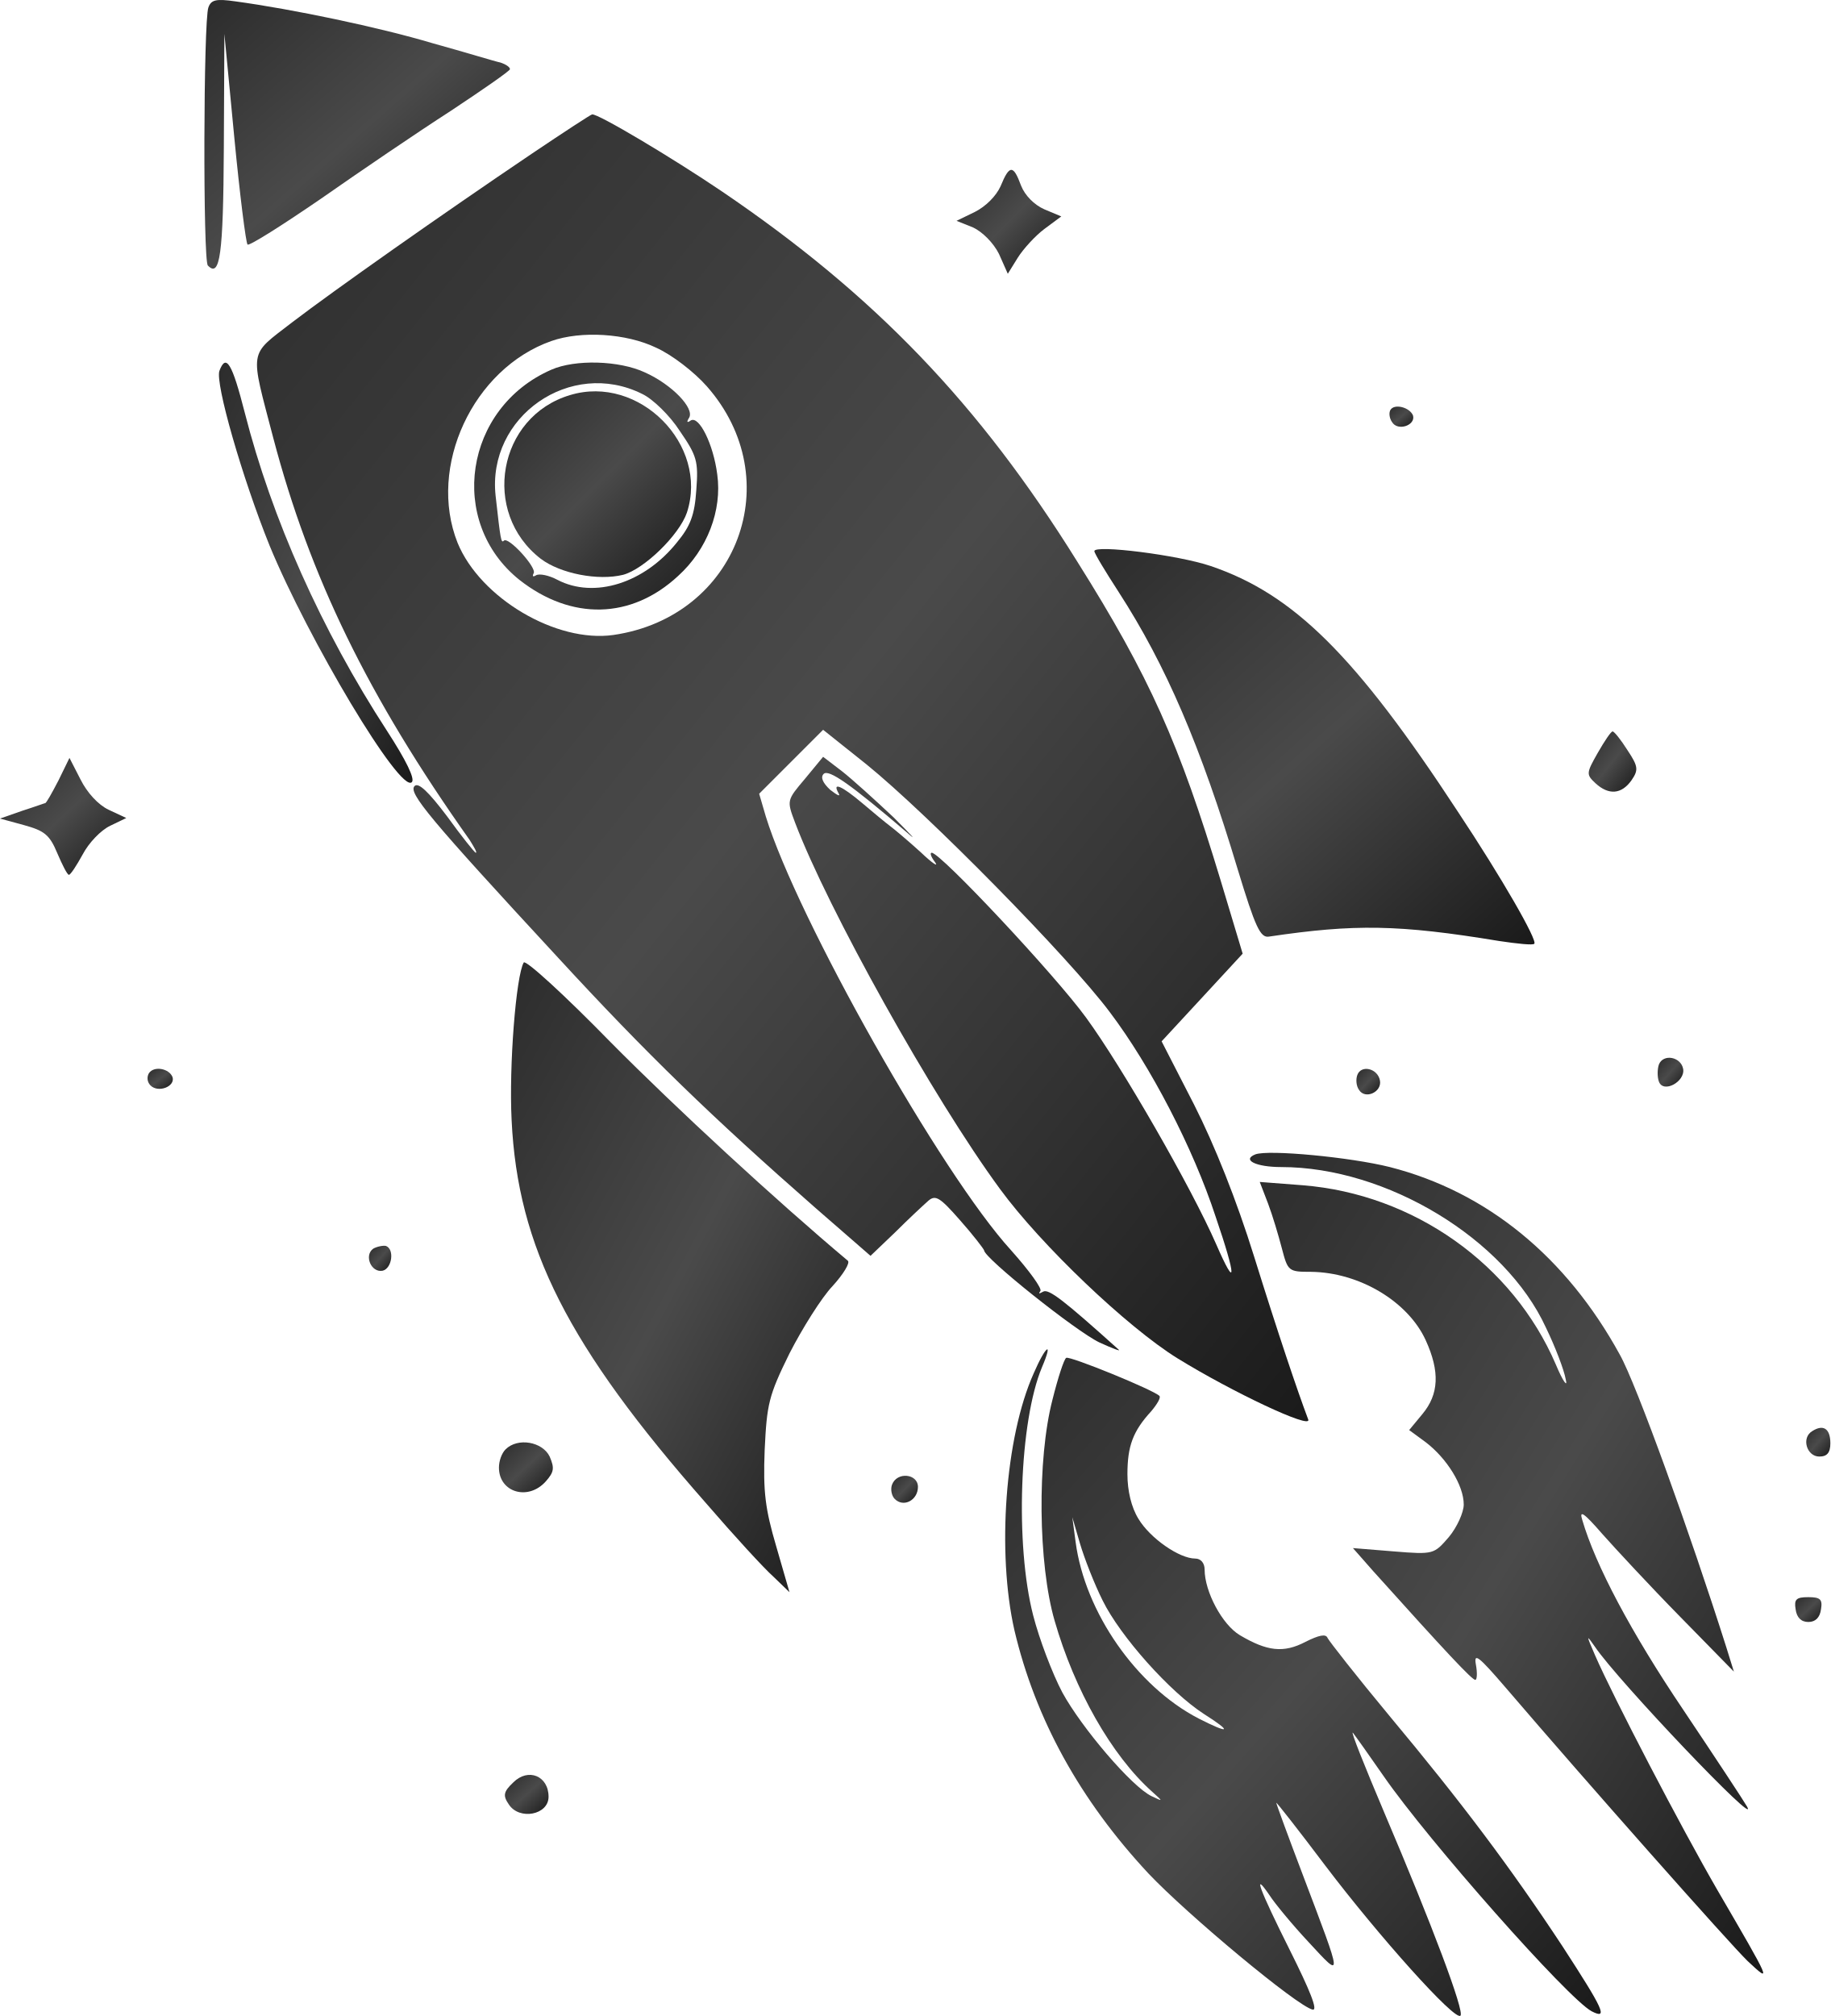
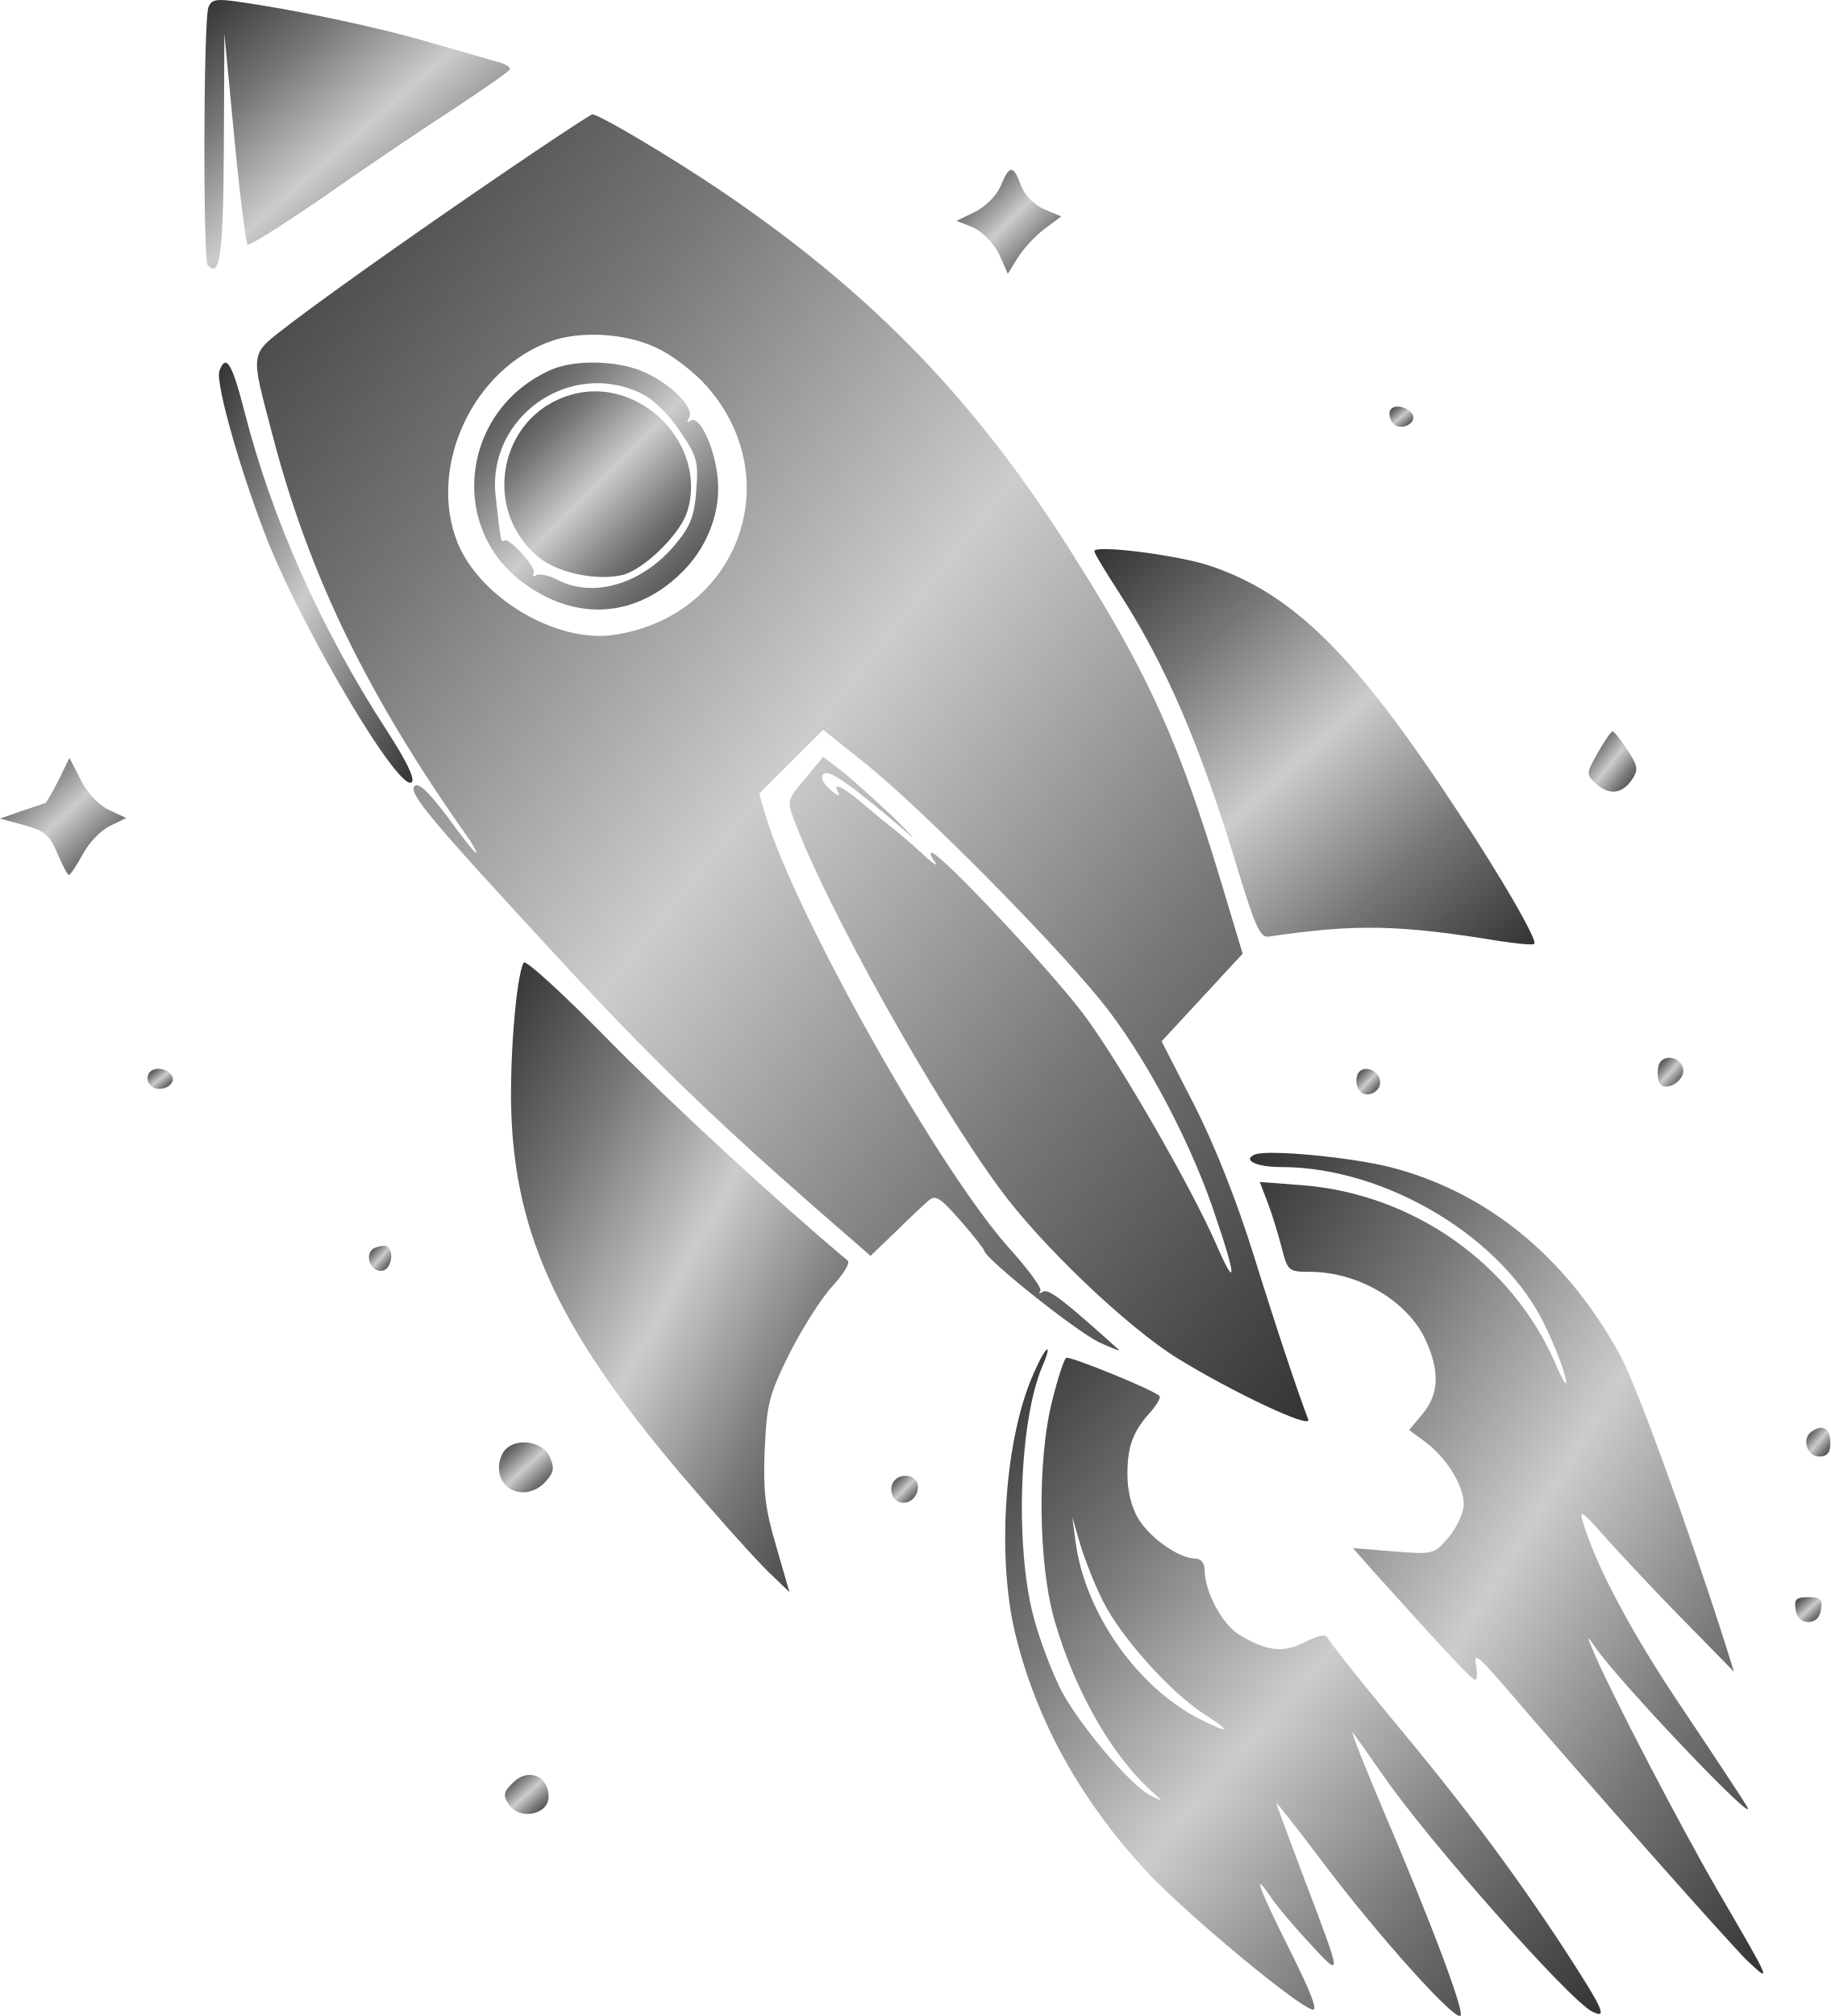
<svg xmlns="http://www.w3.org/2000/svg" width="2408" height="2651" viewBox="0 0 2408 2651">
  <defs>
    <linearGradient id="silverGradient" x1="0%" y1="0%" x2="100%" y2="100%">
-       <stop offset="0%" style="stop-color:#2C2C2C;stop-opacity:1" />
-       <stop offset="50%" style="stop-color:#4A4A4A;stop-opacity:1" />
-       <stop offset="100%" style="stop-color:#1A1A1A;stop-opacity:1" />
+       <stop offset="0%" style="stop-color:#333333;stop-opacity:1" />
+       <stop offset="25%" style="stop-color:#777777;stop-opacity:1" />
+       <stop offset="50%" style="stop-color:#CCCCCC;stop-opacity:1" />
+       <stop offset="75%" style="stop-color:#777777;stop-opacity:1" />
+       <stop offset="100%" style="stop-color:#333333;stop-opacity:1" />
    </linearGradient>
+     <radialGradient id="shimmer" cx="50%" cy="50%" r="50%" fx="50%" fy="50%">
+       <stop offset="0%" style="stop-color:#FFFFFF;stop-opacity:0.1" />
+       <stop offset="100%" style="stop-color:#000000;stop-opacity:0.1" />
+     </radialGradient>
  </defs>
  <path fill-rule="nonzero" fill="url(#silverGradient)" fill-opacity="1" d="M 274.09 9.781 C 267.562 26.461 266.836 342.602 273.363 349.121 C 289.316 365.801 293.664 335.352 294.391 194.68 L 295.117 44.59 L 308.168 180.898 C 315.418 256.309 323.395 319.391 325.57 321.57 C 327.742 323.75 371.25 296.191 422.008 261.391 C 472.762 225.859 549.625 173.648 592.406 146.102 C 635.184 117.82 670.715 93.16 670.715 90.988 C 670.715 88.09 664.914 84.461 658.387 82.289 C 651.141 80.84 611.258 68.512 569.203 56.91 C 498.867 35.879 384.305 11.949 309.617 1.801 C 284.238 -1.82 277.715 -0.379 274.09 9.781 Z M 274.09 9.781 " />
  <path fill-rule="nonzero" fill="url(#silverGradient)" fill-opacity="1" d="M 699.719 201.93 C 579.355 283.141 439.41 381.75 384.305 423.809 C 326.297 468.77 328.469 457.16 359.648 576.809 C 407.508 758.078 483.641 915.43 617.781 1104.68 C 623.582 1114.102 627.938 1121.352 625.762 1121.352 C 624.309 1121.352 606.906 1099.602 588.055 1073.5 C 563.402 1040.871 550.352 1028.539 545.273 1033.621 C 536.57 1042.32 564.129 1075.672 733.797 1259.121 C 850.539 1386.012 936.824 1469.398 1072.422 1588.32 L 1144.93 1651.402 L 1177.559 1620.219 C 1194.961 1602.82 1214.539 1584.691 1221.059 1578.891 C 1230.488 1570.91 1236.289 1574.539 1262.391 1604.27 C 1279.801 1623.84 1293.57 1641.969 1294.301 1644.148 C 1294.301 1654.301 1415.391 1750.738 1445.852 1765.238 C 1463.25 1773.219 1474.852 1777.566 1471.219 1774.664 C 1399.441 1710.133 1379.141 1694.18 1371.879 1698.531 C 1366.809 1701.43 1365.359 1701.43 1368.262 1697.809 C 1371.16 1694.906 1353.762 1670.977 1329.828 1644.148 C 1237.738 1543.359 1048.488 1207.641 1007.16 1073.5 L 998.461 1043.77 L 1082.57 959.66 L 1139.852 1005.34 C 1220.34 1070.602 1405.961 1259.121 1459.621 1330.91 C 1513.281 1401.969 1569.109 1509.281 1598.84 1599.922 C 1626.391 1680.406 1626.391 1697.809 1599.57 1636.172 C 1566.941 1561.488 1475.57 1402.691 1428.441 1338.16 C 1387.84 1282.32 1237.02 1121.352 1225.422 1121.352 C 1222.52 1121.352 1224.691 1127.148 1229.77 1133.68 C 1234.84 1140.93 1226.141 1135.129 1210.91 1120.629 C 1194.961 1106.129 1176.84 1090.898 1171.039 1086.551 C 1165.23 1082.199 1148.559 1068.422 1134.051 1056.09 C 1106.5 1032.891 1094.172 1027.82 1102.879 1043.039 C 1105.77 1048.121 1101.43 1045.941 1092 1038.691 C 1081.84 1029.27 1078.941 1022.02 1083.301 1017.66 C 1089.82 1011.141 1118.102 1030.719 1193.512 1095.25 C 1207.289 1107.57 1199.309 1098.871 1175.379 1074.941 C 1150.73 1051.738 1120.281 1024.191 1107.23 1014.039 L 1082.57 995.191 L 1058.641 1024.191 C 1034.711 1052.469 1034.711 1052.469 1045.59 1081.469 C 1088.371 1194.59 1226.859 1443.301 1315.328 1563.66 C 1368.98 1636.898 1482.102 1744.938 1548.809 1786.266 C 1620.59 1830.5 1725.012 1879.805 1720.66 1866.754 C 1706.16 1828.324 1680.781 1752.914 1649.602 1652.848 C 1626.391 1578.16 1597.391 1505.66 1570.559 1452.719 L 1527.781 1369.34 L 1581.441 1311.328 L 1634.371 1254.051 L 1605.371 1157.609 C 1550.98 977.781 1512.559 890.77 1416.84 738.5 C 1287.77 531.121 1150.73 388.281 949.879 251.961 C 884.617 207.73 786.004 149 778.758 150.441 C 777.305 150.441 741.777 173.648 699.719 201.93 Z M 862.867 457.16 C 883.895 466.59 912.898 489.07 929.578 507.922 C 1037.621 630.461 970.184 811.012 807.035 834.941 C 731.625 845.82 631.562 786.359 601.832 713.852 C 561.953 613.781 622.137 484.719 725.098 448.461 C 764.254 434.68 823.711 438.309 862.867 457.16 Z M 862.867 457.16 " />
  <path fill-rule="nonzero" fill="url(#silverGradient)" fill-opacity="1" d="M 725.098 486.172 C 610.535 536.199 588.055 686.289 683.043 762.43 C 751.199 816.09 830.238 814.641 891.871 757.359 C 930.301 722.551 949.879 671.07 943.352 623.941 C 938.277 584.059 919.422 546.352 908.547 552.871 C 903.473 556.5 902.746 555.059 906.375 549.25 C 913.621 536.93 883.895 505.75 848.367 489.789 C 814.285 473.84 756.277 472.391 725.098 486.172 Z M 844.738 518.07 C 858.516 524.602 880.996 546.352 894.047 566.66 C 916.523 599.281 918.699 606.531 915.801 644.238 C 913.621 677.59 907.82 692.09 890.418 713.121 C 847.641 766.781 781.656 787.809 733.074 762.43 C 722.195 756.629 709.148 753.73 704.793 756.629 C 701.172 758.809 699.719 758.078 701.895 753.73 C 706.246 746.48 668.543 705.148 662.742 710.949 C 659.113 714.57 658.387 710.949 651.863 652.211 C 640.262 547.801 750.477 470.941 844.738 518.07 Z M 844.738 518.07 " />
  <path fill-rule="nonzero" fill="url(#silverGradient)" fill-opacity="1" d="M 749.754 519.52 C 654.766 547.801 632.285 673.969 711.32 734.879 C 737.426 754.449 786.73 763.879 819.363 755.898 C 846.914 748.648 893.32 703.691 903.473 673.969 C 932.477 584.781 840.391 491.969 749.754 519.52 Z M 749.754 519.52 " />
  <path fill-rule="nonzero" fill="url(#silverGradient)" fill-opacity="1" d="M 1316.059 244.711 C 1310.25 257.762 1296.469 271.539 1281.969 278.789 L 1258.051 290.391 L 1279.801 299.09 C 1292.129 304.891 1306.629 319.391 1313.879 333.898 L 1325.48 360 L 1338.531 338.969 C 1345.781 327.371 1361.73 309.969 1373.34 301.27 L 1395.809 284.59 L 1373.34 275.16 C 1360.281 269.359 1347.961 257.031 1342.879 243.98 C 1332.73 216.43 1327.66 216.43 1316.059 244.711 Z M 1316.059 244.711 " />
  <path fill-rule="nonzero" fill="url(#silverGradient)" fill-opacity="1" d="M 288.59 487.621 C 282.789 503.57 318.32 627.559 354.574 717.48 C 405.332 840.738 526.422 1043.77 541.648 1028.539 C 546 1024.191 534.398 1000.262 509.02 961.109 C 422.734 828.41 357.473 681.941 321.941 542.73 C 305.266 477.461 297.293 464.41 288.59 487.621 Z M 288.59 487.621 " />
  <path fill-rule="nonzero" fill="url(#silverGradient)" fill-opacity="1" d="M 1828.699 539.102 C 1826.52 542.73 1827.25 549.98 1830.871 555.059 C 1838.129 567.379 1862.051 559.398 1858.43 546.352 C 1854.07 535.469 1833.77 530.398 1828.699 539.102 Z M 1828.699 539.102 " />
  <path fill-rule="nonzero" fill="url(#silverGradient)" fill-opacity="1" d="M 1439.32 724.719 C 1439.32 727.621 1453.82 751.559 1471.219 778.379 C 1533.578 874.82 1579.27 981.41 1627.84 1143.109 C 1651.051 1219.238 1657.57 1233.75 1669.18 1231.57 C 1781.57 1214.891 1839.57 1215.621 1971.539 1237.371 C 1995.469 1240.988 2016.5 1243.172 2017.949 1240.988 C 2022.301 1236.641 1975.891 1155.43 1917.16 1066.969 C 1782.289 861.039 1701.078 781.281 1592.309 744.301 C 1549.539 729.801 1439.32 716.02 1439.32 724.719 Z M 1439.32 724.719 " />
  <path fill-rule="nonzero" fill="url(#silverGradient)" fill-opacity="1" d="M 2101.34 990.109 C 2086.109 1016.941 2086.109 1018.391 2098.43 1029.988 C 2115.84 1045.941 2132.512 1044.488 2145.57 1026.359 C 2154.988 1012.59 2154.988 1008.238 2140.488 986.48 C 2131.789 972.711 2123.09 961.828 2120.91 961.828 C 2118.738 961.828 2110.039 974.879 2101.34 990.109 Z M 2101.34 990.109 " />
  <path fill-rule="nonzero" fill="url(#silverGradient)" fill-opacity="1" d="M 76.863 1026.359 C 68.16 1043.039 60.906 1056.09 59.461 1056.09 C 58.734 1056.09 44.957 1061.172 29.004 1066.25 L 0 1076.398 L 31.902 1085.102 C 58.008 1092.352 65.262 1097.43 75.41 1122.078 C 81.938 1137.309 88.465 1150.359 90.637 1150.359 C 92.812 1150.359 100.789 1138.031 108.766 1123.531 C 116.742 1108.301 132.695 1091.621 145.02 1085.82 L 166.047 1075.672 L 142.844 1064.801 C 129.07 1058.27 114.566 1042.32 105.867 1024.922 L 91.363 996.641 Z M 76.863 1026.359 " />
  <path fill-rule="nonzero" fill="url(#silverGradient)" fill-opacity="1" d="M 688.844 1265.648 C 678.691 1283.051 669.266 1401.238 672.891 1473.02 C 680.867 1639.801 746.852 1770.316 928.852 1976.969 C 965.105 2019.023 1004.988 2062.531 1017.309 2073.406 L 1038.34 2093.707 L 1020.941 2033.527 C 1006.43 1984.219 1003.539 1961.742 1005.711 1906.637 C 1008.609 1846.449 1010.789 1835.574 1038.34 1779.742 C 1055.02 1747.113 1080.398 1706.508 1094.898 1691.281 C 1109.398 1675.328 1118.102 1660.824 1115.199 1657.926 C 1020.219 1578.16 889.695 1457.801 803.406 1370.789 C 743.227 1309.16 691.746 1262.02 688.844 1265.648 Z M 688.844 1265.648 " />
  <path fill-rule="nonzero" fill="url(#silverGradient)" fill-opacity="1" d="M 2181.82 1399.789 C 2179.641 1406.32 2179.641 1416.469 2181.82 1422.27 C 2187.621 1438.219 2216.629 1422.27 2213.719 1405.59 C 2210.82 1389.641 2187.621 1385.289 2181.82 1399.789 Z M 2181.82 1399.789 " />
  <path fill-rule="nonzero" fill="url(#silverGradient)" fill-opacity="1" d="M 195.777 1411.391 C 192.879 1416.469 193.602 1422.988 197.953 1427.34 C 208.105 1437.5 230.582 1428.789 226.957 1416.469 C 222.605 1404.871 202.305 1401.238 195.777 1411.391 Z M 195.777 1411.391 " />
  <path fill-rule="nonzero" fill="url(#silverGradient)" fill-opacity="1" d="M 1785.191 1413.57 C 1783.02 1419.371 1783.738 1428.07 1787.371 1433.141 C 1795.34 1446.191 1817.82 1436.051 1814.922 1420.82 C 1812.02 1404.871 1790.27 1399.789 1785.191 1413.57 Z M 1785.191 1413.57 " />
  <path fill-rule="nonzero" fill="url(#silverGradient)" fill-opacity="1" d="M 1651.051 1517.98 C 1632.922 1525.23 1651.77 1534.66 1685.129 1534.66 C 1823.621 1534.66 1979.52 1628.922 2033.172 1745.66 C 2045.5 1771.039 2057.102 1801.496 2059.281 1813.824 C 2062.18 1825.426 2055.648 1816.723 2046.23 1794.242 C 1989.672 1662.277 1859.148 1570.191 1713.41 1558.59 L 1656.852 1554.23 L 1667.719 1582.52 C 1673.52 1597.738 1681.5 1624.57 1685.852 1641.25 C 1693.828 1671.703 1694.559 1672.426 1724.289 1672.426 C 1788.09 1673.152 1851.898 1711.582 1875.109 1762.34 C 1893.949 1803.668 1892.512 1833.398 1870.75 1859.504 L 1853.352 1880.531 L 1875.109 1896.48 C 1902.66 1917.512 1925.141 1953.043 1925.141 1978.418 C 1925.141 1988.57 1916.43 2008.148 1905.559 2021.199 C 1885.98 2043.676 1885.98 2044.402 1833.051 2040.055 L 1779.391 2035.699 L 1806.219 2066.156 C 1902.66 2173.473 1936.012 2209 1940.359 2209 C 1942.539 2209 1943.262 2200.297 1941.09 2188.695 C 1938.191 2172.746 1944.719 2177.82 1980.238 2219.152 C 2088.281 2345.316 2274.629 2555.598 2298.559 2578.801 C 2330.469 2608.531 2330.469 2608.531 2258.68 2485.262 C 2210.82 2402.602 2122.359 2232.926 2097.711 2176.371 C 2086.109 2149.543 2086.109 2148.816 2097.711 2165.492 C 2128.16 2210.449 2315.238 2406.949 2297.84 2375.773 C 2294.211 2369.246 2256.5 2311.965 2213.719 2248.156 C 2144.84 2145.914 2098.43 2058.18 2081.031 1998.723 C 2076.68 1984.945 2083.211 1989.293 2107.141 2016.852 C 2124.539 2036.426 2170.219 2085.734 2209.379 2125.613 L 2280.43 2198.121 L 2270.281 2165.492 C 2223.148 2016.852 2152.09 1819.625 2130.34 1781.191 C 2060 1652.848 1955.59 1567.289 1827.969 1534.66 C 1775.77 1521.609 1668.449 1511.461 1651.051 1517.98 Z M 1651.051 1517.98 " />
  <path fill-rule="nonzero" fill="url(#silverGradient)" fill-opacity="1" d="M 490.891 1641.969 C 478.562 1650.68 487.992 1673.879 503.219 1670.977 C 515.547 1668.078 519.168 1642.699 507.566 1638.352 C 503.945 1637.621 495.965 1639.07 490.891 1641.969 Z M 490.891 1641.969 " />
  <path fill-rule="nonzero" fill="url(#silverGradient)" fill-opacity="1" d="M 1359.559 1805.844 C 1321.859 1889.957 1310.98 2041.5 1334.18 2143.742 C 1361.73 2260.484 1420.469 2367.07 1510.379 2463.512 C 1561.859 2517.891 1706.16 2638.258 1726.461 2642.609 C 1733.711 2644.059 1722.828 2617.23 1696.73 2565.023 C 1656.121 2483.812 1646.699 2458.434 1669.898 2492.516 C 1676.43 2502.664 1699.629 2530.941 1721.379 2554.145 C 1766.34 2602.73 1766.34 2604.902 1714.129 2467.133 C 1694.559 2415.652 1678.602 2372.145 1678.602 2370.699 C 1678.602 2369.246 1707.609 2406.227 1743.129 2453.355 C 1813.469 2546.168 1913.539 2657.836 1920.789 2650.582 C 1926.59 2645.508 1883.078 2530.219 1820.719 2383.746 C 1794.621 2322.113 1775.77 2274.984 1779.391 2278.609 C 1782.289 2282.234 1800.422 2307.613 1820 2335.895 C 1878.73 2420.727 2062.18 2628.105 2093.359 2644.781 C 2115.84 2656.383 2108.578 2641.883 2054.93 2559.223 C 1986.039 2454.809 1922.23 2369.973 1827.25 2256.129 C 1784.469 2204.648 1748.211 2158.242 1746.039 2153.891 C 1743.859 2148.09 1734.43 2150.27 1717.031 2158.969 C 1688.031 2174.195 1666.281 2171.293 1630.75 2150.27 C 1607.539 2136.488 1584.34 2092.984 1584.34 2063.98 C 1584.34 2055.277 1579.27 2049.477 1572.012 2049.477 C 1550.98 2049.477 1512.559 2022.652 1497.328 1997.27 C 1487.898 1982.047 1482.82 1960.289 1482.82 1938.539 C 1482.82 1901.559 1490.078 1881.98 1514 1855.875 C 1521.98 1846.449 1527.059 1837.75 1524.879 1835.574 C 1516.898 1827.598 1406.691 1782.641 1402.34 1785.543 C 1399.441 1786.992 1391.461 1811.645 1384.211 1840.648 C 1363.91 1918.961 1365.359 2056.73 1387.109 2131.414 C 1413.211 2222.051 1461.801 2308.336 1515.461 2356.195 C 1529.961 2369.246 1529.961 2369.246 1514.73 2361.996 C 1488.629 2349.668 1422.641 2272.086 1397.27 2225.68 C 1384.211 2201.023 1366.809 2155.344 1358.84 2124.164 C 1334.91 2031.352 1340.711 1868.93 1370.441 1797.867 C 1385.66 1762.34 1375.512 1768.863 1359.559 1805.844 Z M 1450.191 2104.586 C 1473.398 2151.715 1538.66 2224.953 1583.609 2253.957 C 1621.32 2277.887 1617.691 2280.785 1576.359 2259.758 C 1495.148 2217.699 1426.988 2120.539 1414.672 2027.727 L 1410.32 1995.094 L 1420.469 2029.898 C 1426.27 2049.477 1439.32 2082.832 1450.191 2104.586 Z M 1450.191 2104.586 " />
  <path fill-rule="nonzero" fill="url(#silverGradient)" fill-opacity="1" d="M 2383.398 1881.98 C 2368.891 1890.68 2376.141 1915.336 2392.82 1915.336 C 2402.98 1915.336 2407.32 1910.258 2407.32 1897.934 C 2407.32 1878.355 2397.898 1872.555 2383.398 1881.98 Z M 2383.398 1881.98 " />
  <path fill-rule="nonzero" fill="url(#silverGradient)" fill-opacity="1" d="M 664.914 1905.91 C 659.84 1910.984 656.215 1921.137 656.215 1929.84 C 656.215 1962.465 694.645 1974.066 717.848 1947.965 C 728.723 1935.641 729.449 1930.562 722.922 1915.336 C 713.496 1895.758 680.867 1889.957 664.914 1905.91 Z M 664.914 1905.91 " />
  <path fill-rule="nonzero" fill="url(#silverGradient)" fill-opacity="1" d="M 1173.211 1952.316 C 1171.039 1958.117 1172.48 1966.816 1176.84 1971.168 C 1188.441 1982.77 1207.289 1972.617 1207.289 1955.215 C 1207.289 1937.812 1179.73 1934.914 1173.211 1952.316 Z M 1173.211 1952.316 " />
  <path fill-rule="nonzero" fill="url(#silverGradient)" fill-opacity="1" d="M 2361.641 2116.188 C 2363.09 2127.066 2368.891 2132.867 2378.32 2132.867 C 2387.75 2132.867 2393.551 2127.066 2395 2116.188 C 2397.18 2103.137 2394.27 2100.234 2378.32 2100.234 C 2362.371 2100.234 2359.469 2103.137 2361.641 2116.188 Z M 2361.641 2116.188 " />
  <path fill-rule="nonzero" fill="url(#silverGradient)" fill-opacity="1" d="M 675.066 2343.867 C 662.016 2356.195 661.289 2361.27 669.266 2372.871 C 683.043 2393.902 721.473 2386.648 721.473 2362.719 C 721.473 2335.168 694.645 2324.293 675.066 2343.867 Z M 675.066 2343.867 " />
</svg>
